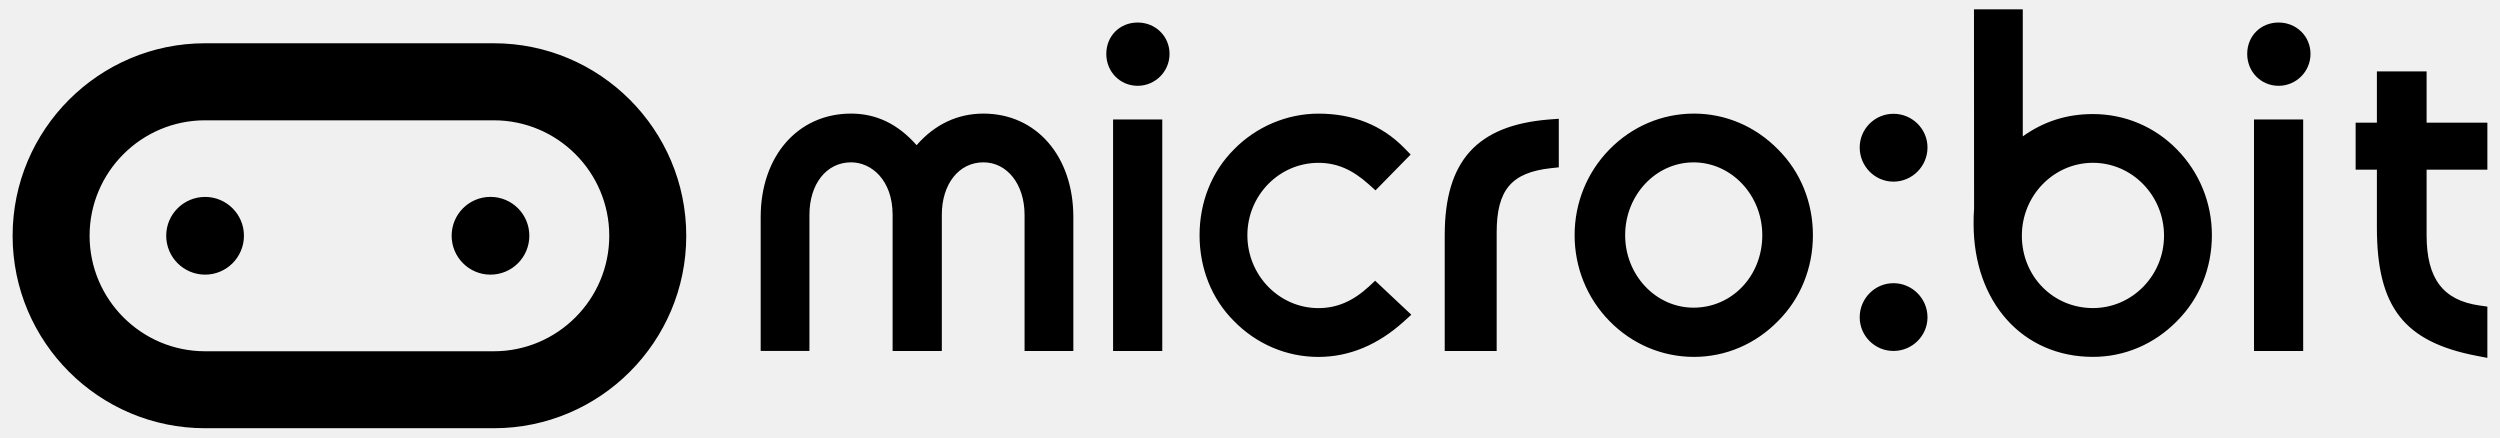
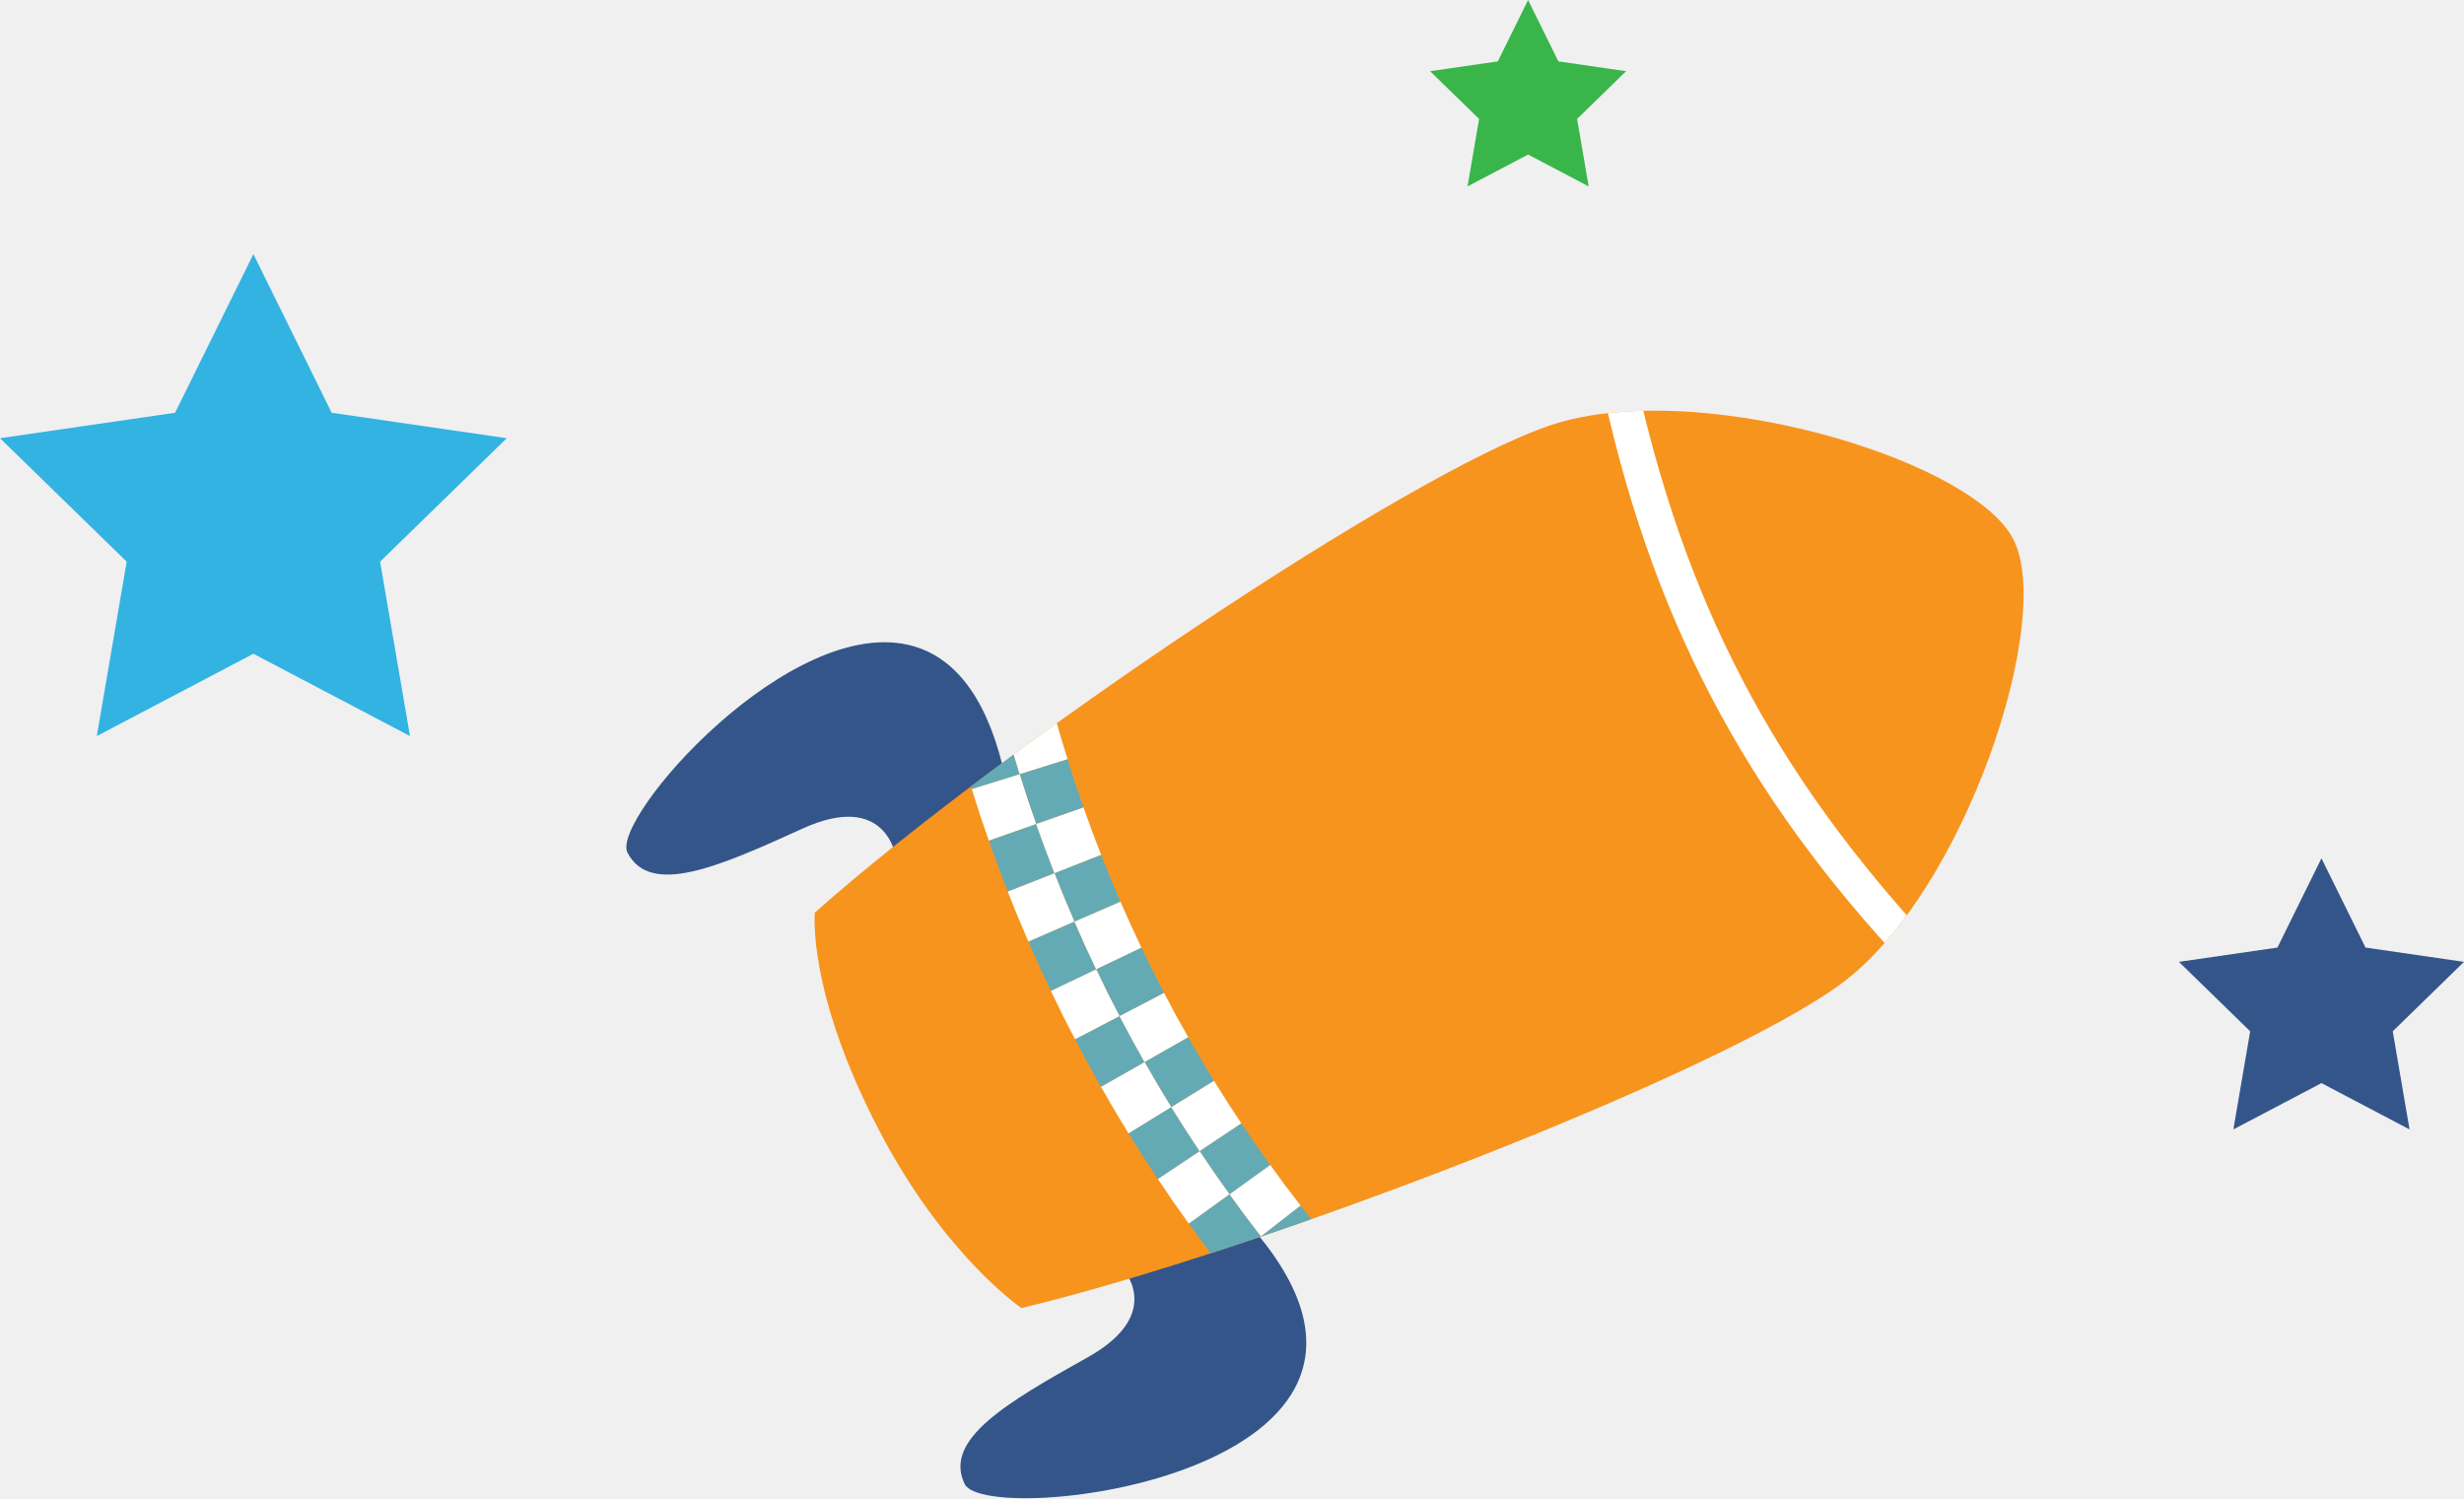
- <svg xmlns="http://www.w3.org/2000/svg" role="img" aria-labelledby="title  desc" xml:space="preserve" enable-background="new 0 0 280 32.755" height="34.211" width="195.474" version="1.1" id="svg2">
-   <rect id="backgroundrect" width="100%" height="100%" x="0" y="0" fill="none" stroke="none" class="" />
-   <defs id="defs35" />
-   <path class="" d="m 38.349,21.474 c -1.677,0 -3.035,-1.364 -3.035,-3.042 0,-1.678 1.357,-3.038 3.035,-3.038 1.684,0 3.039,1.36 3.039,3.038 0,1.678 -1.355,3.042 -3.039,3.042 m -22.311,-6.077 c -1.677,0 -3.042,1.357 -3.042,3.035 0,1.678 1.363,3.042 3.042,3.042 1.674,0 3.036,-1.364 3.036,-3.042 0,-1.678 -1.363,-3.035 -3.036,-3.035 m -0.003,-5.99 22.576,0 c 4.979,0 9.027,4.047 9.027,9.027 0,4.979 -4.049,9.031 -9.027,9.031 l -22.576,0 c -4.977,0 -9.03,-4.053 -9.03,-9.031 -0.001,-4.98 4.053,-9.027 9.03,-9.027 m 22.576,24.076 c 8.299,0 15.047,-6.75 15.047,-15.049 0,-8.299 -6.748,-15.051 -15.047,-15.051 l -22.576,0 c -8.299,0 -15.049,6.752 -15.049,15.051 0,8.299 6.75,15.049 15.049,15.049 l 22.576,0 m 112.099,-21.953 c 0,-1.453 -1.195,-2.633 -2.662,-2.633 -1.455,0 -2.639,1.18 -2.639,2.633 0,1.471 1.184,2.672 2.639,2.672 1.466,0 2.662,-1.202 2.662,-2.672 z m -66.786,5.445 c 0,-4.764 -2.893,-8.093 -7.031,-8.093 -2.027,0 -3.814,0.851 -5.223,2.47 -1.467,-1.661 -3.152,-2.47 -5.127,-2.47 -4.162,0 -7.066,3.329 -7.066,8.093 l 0,10.466 3.812,0 0,-10.644 c 0,-2.416 1.336,-4.104 3.254,-4.104 1.617,0 3.25,1.409 3.25,4.104 l 0,10.645 3.848,0 0,-10.645 c 0,-2.416 1.338,-4.104 3.252,-4.104 1.863,0 3.217,1.727 3.217,4.104 l 0,10.645 3.814,0 0,-10.467 z m 6.953,-7.632 -3.846,0 0,18.099 3.846,0 0,-18.099 z m 0.569,-5.128 c 0,-1.377 -1.096,-2.454 -2.492,-2.454 -1.4,0 -2.453,1.054 -2.453,2.454 0,1.398 1.078,2.494 2.453,2.494 1.375,0 2.492,-1.117 2.492,-2.494 z m 18.328,20.914 0.576,-0.521 -2.828,-2.658 -0.488,0.455 c -1.252,1.149 -2.504,1.686 -3.945,1.686 -3.064,0 -5.557,-2.557 -5.557,-5.699 0,-3.121 2.492,-5.66 5.557,-5.66 1.432,0 2.646,0.521 3.949,1.693 l 0.512,0.46 2.748,-2.802 -0.49,-0.502 c -1.754,-1.793 -4.016,-2.696 -6.719,-2.696 -2.459,0 -4.869,1.022 -6.605,2.798 -1.738,1.734 -2.691,4.119 -2.691,6.709 0,2.596 0.953,4.979 2.684,6.705 1.771,1.811 4.117,2.811 6.615,2.811 2.401,-0.003 4.647,-0.937 6.682,-2.779 z m 7.25,-6.947 c 0,-3.322 1.145,-4.686 4.217,-5.029 l 0.641,-0.07 0,-3.797 -0.777,0.058 c -5.629,0.458 -8.143,3.247 -8.143,9.048 l 0,9.051 4.062,0 0,-9.261 0,0 z m 21.998,6.923 c 1.762,-1.756 2.729,-4.146 2.729,-6.715 0,-2.565 -0.967,-4.951 -2.723,-6.702 -1.77,-1.809 -4.105,-2.806 -6.576,-2.806 -2.492,0 -4.84,0.997 -6.613,2.806 -1.752,1.792 -2.721,4.174 -2.721,6.702 0,2.53 0.969,4.916 2.721,6.707 1.771,1.81 4.121,2.808 6.613,2.808 2.472,0 4.808,-0.998 6.57,-2.8 z m -1.229,-6.714 c 0,3.18 -2.361,5.665 -5.377,5.665 -2.945,0 -5.346,-2.541 -5.346,-5.665 0,-3.137 2.398,-5.695 5.346,-5.695 2.963,-0.002 5.377,2.558 5.377,5.695 z m 12.917,6.418 c 0,-1.468 -1.195,-2.667 -2.662,-2.667 -1.455,0 -2.639,1.199 -2.639,2.667 0,1.453 1.184,2.632 2.639,2.632 1.466,0 2.662,-1.179 2.662,-2.632 z m 19.507,0.296 c 1.76,-1.756 2.73,-4.146 2.73,-6.715 0,-2.528 -0.973,-4.911 -2.729,-6.702 -1.746,-1.787 -4.08,-2.77 -6.574,-2.77 -2.035,0 -3.84,0.572 -5.484,1.744 l 0,-9.934 -3.816,0 0.008,15.582 c -0.037,0.411 -0.037,0.821 -0.037,1.198 0,6.119 3.836,10.396 9.33,10.396 2.475,10e-4 4.807,-0.997 6.572,-2.799 z m -1.013,-6.677 c 0,3.123 -2.494,5.66 -5.559,5.66 -3.115,0 -5.557,-2.484 -5.557,-5.66 0,-3.143 2.494,-5.698 5.557,-5.698 3.065,0 5.559,2.556 5.559,5.698 z m 10.881,-9.085 -3.846,0 0,18.099 3.846,0 0,-18.099 z m 0.572,-5.128 c 0,-1.377 -1.098,-2.454 -2.492,-2.454 -1.4,0 -2.457,1.054 -2.457,2.454 0,1.398 1.076,2.494 2.457,2.494 1.373,0 2.492,-1.117 2.492,-2.494 z m 13.83,19.759 -0.619,-0.089 c -2.855,-0.409 -4.133,-2.104 -4.133,-5.495 l 0,-5.126 4.752,0 0,-3.674 -4.752,0 0,-4.006 -3.887,0 0,4.006 -1.662,0 0,3.674 1.662,0 0,4.525 c 0,6.215 2.113,8.932 7.783,10.029 l 0.855,0.164 0,-4.008 10e-4,0 z" id="path21" style="fill:#000000" />
+ <svg xmlns="http://www.w3.org/2000/svg" id="uuid-f371330d-a059-4ba4-9ca3-df4c078f7868" viewBox="0 0 1602.721 974.587">
+   <defs>
+     <clipPath id="uuid-d852cb7e-480c-4586-b042-12dfc72fb5d2">
+       <path d="M1008.567,276.621c-93.962,31.546-359.16,210.804-478.55,317.031,0,0-5.221,51.643,41.988,142.004,42.475,81.365,92.373,115.254,92.373,115.254,155.355-37.254,454.16-152.272,533.732-211.401,79.572-59.05,138.732-236.547,111.338-288.976-12.848-24.564-59.16-49.3-114.421-65.372-38.009-11.055-80.264-18.022-118.745-18.022-24.846,0-48.137,2.909-67.715,9.483" fill="none" stroke-width="0" />
+     </clipPath>
+   </defs>
+   <path d="M728.662,823.216s31.152,30.366-21.041,59.632c-52.273,29.281-94.339,53.531-80.107,82.56,14.264,28.998,320.68-6.825,189.637-163.595l-88.489,21.403h.001Z" fill="#345589" stroke-width="0" />
+   <path d="M408.173,554.709c14.955,28.637,59.412,9.074,113.886-15.726,54.505-24.799,60.592,18.242,60.592,18.242l69.602-58.657c-11.763-47.728-32.836-70.892-57.902-78.173-79.069-23.007-197.547,112.581-186.177,134.314" fill="#345589" stroke-width="0" />
+   <path d="M1008.568,276.613c-93.946,31.546-359.16,210.819-478.566,317.047,0,0-5.205,51.643,42.003,141.972,42.475,81.381,92.373,115.27,92.373,115.27,155.355-37.254,454.16-152.272,533.732-211.386,79.572-59.066,138.732-236.547,111.338-288.992-12.816-24.564-59.16-49.3-114.421-65.372-62.573-18.195-136.562-25.287-186.46-8.539" fill="#f7941e" stroke-width="0" />
+   <g clip-path="url(#uuid-d852cb7e-480c-4586-b042-12dfc72fb5d2)">
+     <path d="M653.647,470.804c-3.617-13.241-5.284-19.893-8.398-33.244,12.707-2.988,19.044-4.466,31.75-7.438,3.019,12.911,4.67,19.327,8.13,32.065-12.596,3.444-18.887,5.158-31.483,8.618" fill="#64aab4" stroke-width="0" />
+     <path d="M622.196,479.359c-3.727-13.681-5.504-20.538-8.728-34.361,12.675-3.004,19.06-4.498,31.766-7.438,3.13,13.367,4.796,20.003,8.413,33.244-12.612,3.428-18.887,5.142-31.451,8.555" fill="#fff" stroke-width="0" />
+     <path d="M653.647,470.804c3.617,13.21,5.535,19.799,9.608,32.851-12.486,3.884-18.714,5.819-31.168,9.687-4.215-13.493-6.18-20.302-9.892-33.983,12.549-3.413,18.839-5.127,31.451-8.555" fill="#64aab4" stroke-width="0" />
+     <path d="M685.122,462.181c3.507,12.769,5.331,19.122,9.294,31.719-12.502,3.916-18.73,5.881-31.168,9.766-4.057-13.052-5.976-19.642-9.608-32.867,12.58-3.444,18.887-5.174,31.483-8.618" fill="#fff" stroke-width="0" />
+     <path d="M674.004,536.064c-4.545-12.864-6.683-19.358-10.756-32.395,12.455-3.9,18.667-5.866,31.168-9.766,3.916,12.643,5.976,18.902,10.363,31.326-12.345,4.356-18.462,6.511-30.775,10.835" fill="#64aab4" stroke-width="0" />
+     <path d="M643.205,546.907c-4.67-13.335-6.904-20.05-11.102-33.575,12.439-3.853,18.682-5.787,31.152-9.671,4.073,13.052,6.212,19.547,10.741,32.395-12.329,4.356-18.462,6.526-30.791,10.851" fill="#fff" stroke-width="0" />
+     <path d="M674.004,536.064c4.529,12.911,6.935,19.327,11.889,32.018-12.171,4.765-18.242,7.155-30.366,11.889-5.189-13.131-7.627-19.752-12.313-33.071,12.313-4.309,18.446-6.495,30.791-10.835" fill="#64aab4" stroke-width="0" />
+     <path d="M704.779,525.239c4.34,12.439,6.683,18.651,11.48,30.901-12.171,4.796-18.226,7.155-30.366,11.936-4.954-12.691-7.359-19.107-11.904-32.018,12.329-4.309,18.446-6.479,30.791-10.819" fill="#fff" stroke-width="0" />
+     <path d="M698.89,599.558c-5.394-12.47-7.989-18.792-13.005-31.483,12.14-4.781,18.21-7.155,30.366-11.936,4.828,12.266,7.328,18.352,12.549,30.414-11.967,5.237-17.928,7.831-29.91,13.005" fill="#64aab4" stroke-width="0" />
+     <path d="M668.975,612.543c-5.614-12.911-8.335-19.421-13.446-32.568,12.124-4.733,18.21-7.139,30.366-11.889,5.001,12.675,7.596,18.997,12.989,31.467-11.952,5.205-17.959,7.816-29.91,12.989" fill="#fff" stroke-width="0" />
+     <path d="M698.89,599.558c5.441,12.502,8.288,18.729,14.137,31.011-11.794,5.614-17.676,8.445-29.454,14.059-6.055-12.706-8.995-19.138-14.594-32.081,11.952-5.189,17.959-7.8,29.91-12.989" fill="#64aab4" stroke-width="0" />
+     <path d="M728.813,586.567c5.253,12.062,8.005,18.053,13.665,29.926-11.794,5.646-17.692,8.46-29.454,14.075-5.85-12.282-8.697-18.494-14.122-31.011,11.983-5.189,17.943-7.784,29.91-12.989" fill="#fff" stroke-width="0" />
+     <path d="M728.23,661.018c-6.322-12.093-9.341-18.148-15.207-30.445,11.778-5.63,17.66-8.445,29.454-14.075,5.677,11.873,8.602,17.739,14.688,29.407-11.574,6.054-17.392,9.058-28.935,15.112" fill="#64aab4" stroke-width="0" />
+     <path d="M699.351,676.099c-6.573-12.455-9.703-18.761-15.773-31.483,11.778-5.583,17.644-8.429,29.454-14.059,5.865,12.313,8.869,18.383,15.207,30.461-11.59,6.054-17.377,9.074-28.888,15.081" fill="#fff" stroke-width="0" />
+     <path d="M728.23,661.018c6.29,12.062,9.561,18.037,16.276,29.895-11.338,6.463-16.999,9.719-28.322,16.119-6.982-12.235-10.332-18.431-16.843-30.948,11.527-5.992,17.298-9.011,28.888-15.065" fill="#64aab4" stroke-width="0" />
+     <path d="M757.164,645.899c6.07,11.684,9.231,17.44,15.757,28.872-11.37,6.479-17.062,9.687-28.416,16.15-6.715-11.873-9.986-17.849-16.276-29.91,11.558-6.054,17.346-9.058,28.935-15.112" fill="#fff" stroke-width="0" />
+     <path d="M761.886,720.221c-7.155-11.637-10.63-17.471-17.377-29.297,11.354-6.463,17.047-9.687,28.416-16.166,6.479,11.464,9.844,17.125,16.732,28.338-11.071,6.809-16.653,10.269-27.771,17.125" fill="#64aab4" stroke-width="0" />
+     <path d="M734.111,737.321c-7.359-11.983-10.976-18.037-17.928-30.288,11.323-6.416,16.968-9.671,28.338-16.103,6.715,11.81,10.222,17.66,17.361,29.297-11.102,6.841-16.638,10.269-27.771,17.094" fill="#fff" stroke-width="0" />
+     <path d="M761.886,720.221c7.171,11.59,10.867,17.33,18.43,28.668-10.851,7.234-16.244,10.898-27.127,18.116-7.831-11.731-11.669-17.692-19.076-29.69,11.134-6.809,16.669-10.238,27.771-17.094" fill="#64aab4" stroke-width="0" />
+     <path d="M789.659,703.089c6.935,11.181,10.489,16.732,17.786,27.709-10.851,7.234-16.276,10.819-27.127,18.085-7.58-11.354-11.26-17.078-18.43-28.668,11.118-6.841,16.701-10.3,27.771-17.125" fill="#fff" stroke-width="0" />
+     <path d="M799.779,776.926c-7.973-11.071-11.873-16.701-19.469-28.039,10.851-7.265,16.276-10.867,27.143-18.116,7.328,10.992,11.071,16.402,18.792,27.096-10.568,7.611-15.867,11.448-26.467,19.06" fill="#64aab4" stroke-width="0" />
+     <path d="M773.311,796.031c-8.256-11.464-12.282-17.298-20.129-29.03,10.882-7.234,16.276-10.867,27.143-18.116,7.58,11.354,11.464,16.968,19.453,28.039-10.599,7.643-15.899,11.464-26.467,19.107" fill="#fff" stroke-width="0" />
+     <path d="M799.779,776.926c7.989,11.071,12.078,16.559,20.443,27.347-10.284,8.02-15.427,12.014-25.712,20.05-8.681-11.197-12.942-16.827-21.198-28.306,10.584-7.627,15.883-11.433,26.467-19.091" fill="#64aab4" stroke-width="0" />
+     <path d="M826.255,757.854c7.705,10.725,11.669,15.977,19.752,26.404-10.316,8.004-15.443,11.999-25.775,20.019-8.382-10.772-12.455-16.276-20.443-27.363,10.584-7.596,15.899-11.401,26.467-19.06" fill="#fff" stroke-width="0" />
+     <path d="M841.712,830.938c-8.775-10.505-13.068-15.851-21.481-26.624,10.332-8.052,15.458-12.03,25.791-20.05,8.083,10.426,12.266,15.553,20.742,25.712-10.001,8.382-15.018,12.565-25.051,20.962" fill="#64aab4" stroke-width="0" />
+     <path d="M816.695,851.839c-9.074-10.867-13.54-16.355-22.189-27.52,10.3-8.036,15.427-12.046,25.727-20.05,8.398,10.819,12.707,16.15,21.481,26.655-10.001,8.35-14.987,12.565-25.02,20.915" fill="#fff" stroke-width="0" />
+     <path d="M841.712,830.938c8.806,10.505,13.304,15.663,22.488,25.885-9.703,8.728-14.546,13.1-24.233,21.827-9.53-10.583-14.169-15.93-23.274-26.781,10.017-8.398,15.002-12.581,25.02-20.931" fill="#64aab4" stroke-width="0" />
+     <path d="M866.767,809.983c8.46,10.143,12.801,15.144,21.686,25.004-9.719,8.743-14.531,13.115-24.249,21.843-9.184-10.238-13.697-15.38-22.488-25.885,10.017-8.413,15.05-12.596,25.051-20.962" fill="#fff" stroke-width="0" />
+     <path d="M1242.542,631.471c-108.335-114.405-169.98-232.489-201.95-386.759,8.932-1.352,13.383-2.076,22.331-3.428,32.49,150.181,90.502,261.362,195.235,373.817-6.259,6.542-9.373,9.813-15.616,16.37" fill="#fff" stroke-width="0" />
+   </g>
+   <polygon points="164.822 165.304 215.757 268.497 329.628 285.056 247.24 365.367 266.677 478.813 164.822 425.267 62.966 478.813 82.403 365.367 0 285.056 113.886 268.497 164.822 165.304" fill="#33b3e2" stroke-width="0" />
+   <polygon points="1510.002 558.326 1538.655 616.385 1602.721 625.679 1556.362 670.859 1567.307 734.69 1510.002 704.559 1452.698 734.69 1463.643 670.859 1417.283 625.679 1481.366 616.385 1510.002 558.326" fill="#345589" stroke-width="0" />
+   <polygon points="993.956 0 1013.644 39.928 1057.708 46.312 1025.816 77.371 1033.349 121.246 993.956 100.535 954.562 121.246 962.095 77.371 930.204 46.312 974.267 39.928 993.956 0" fill="#39b54a" stroke-width="0" />
</svg>
